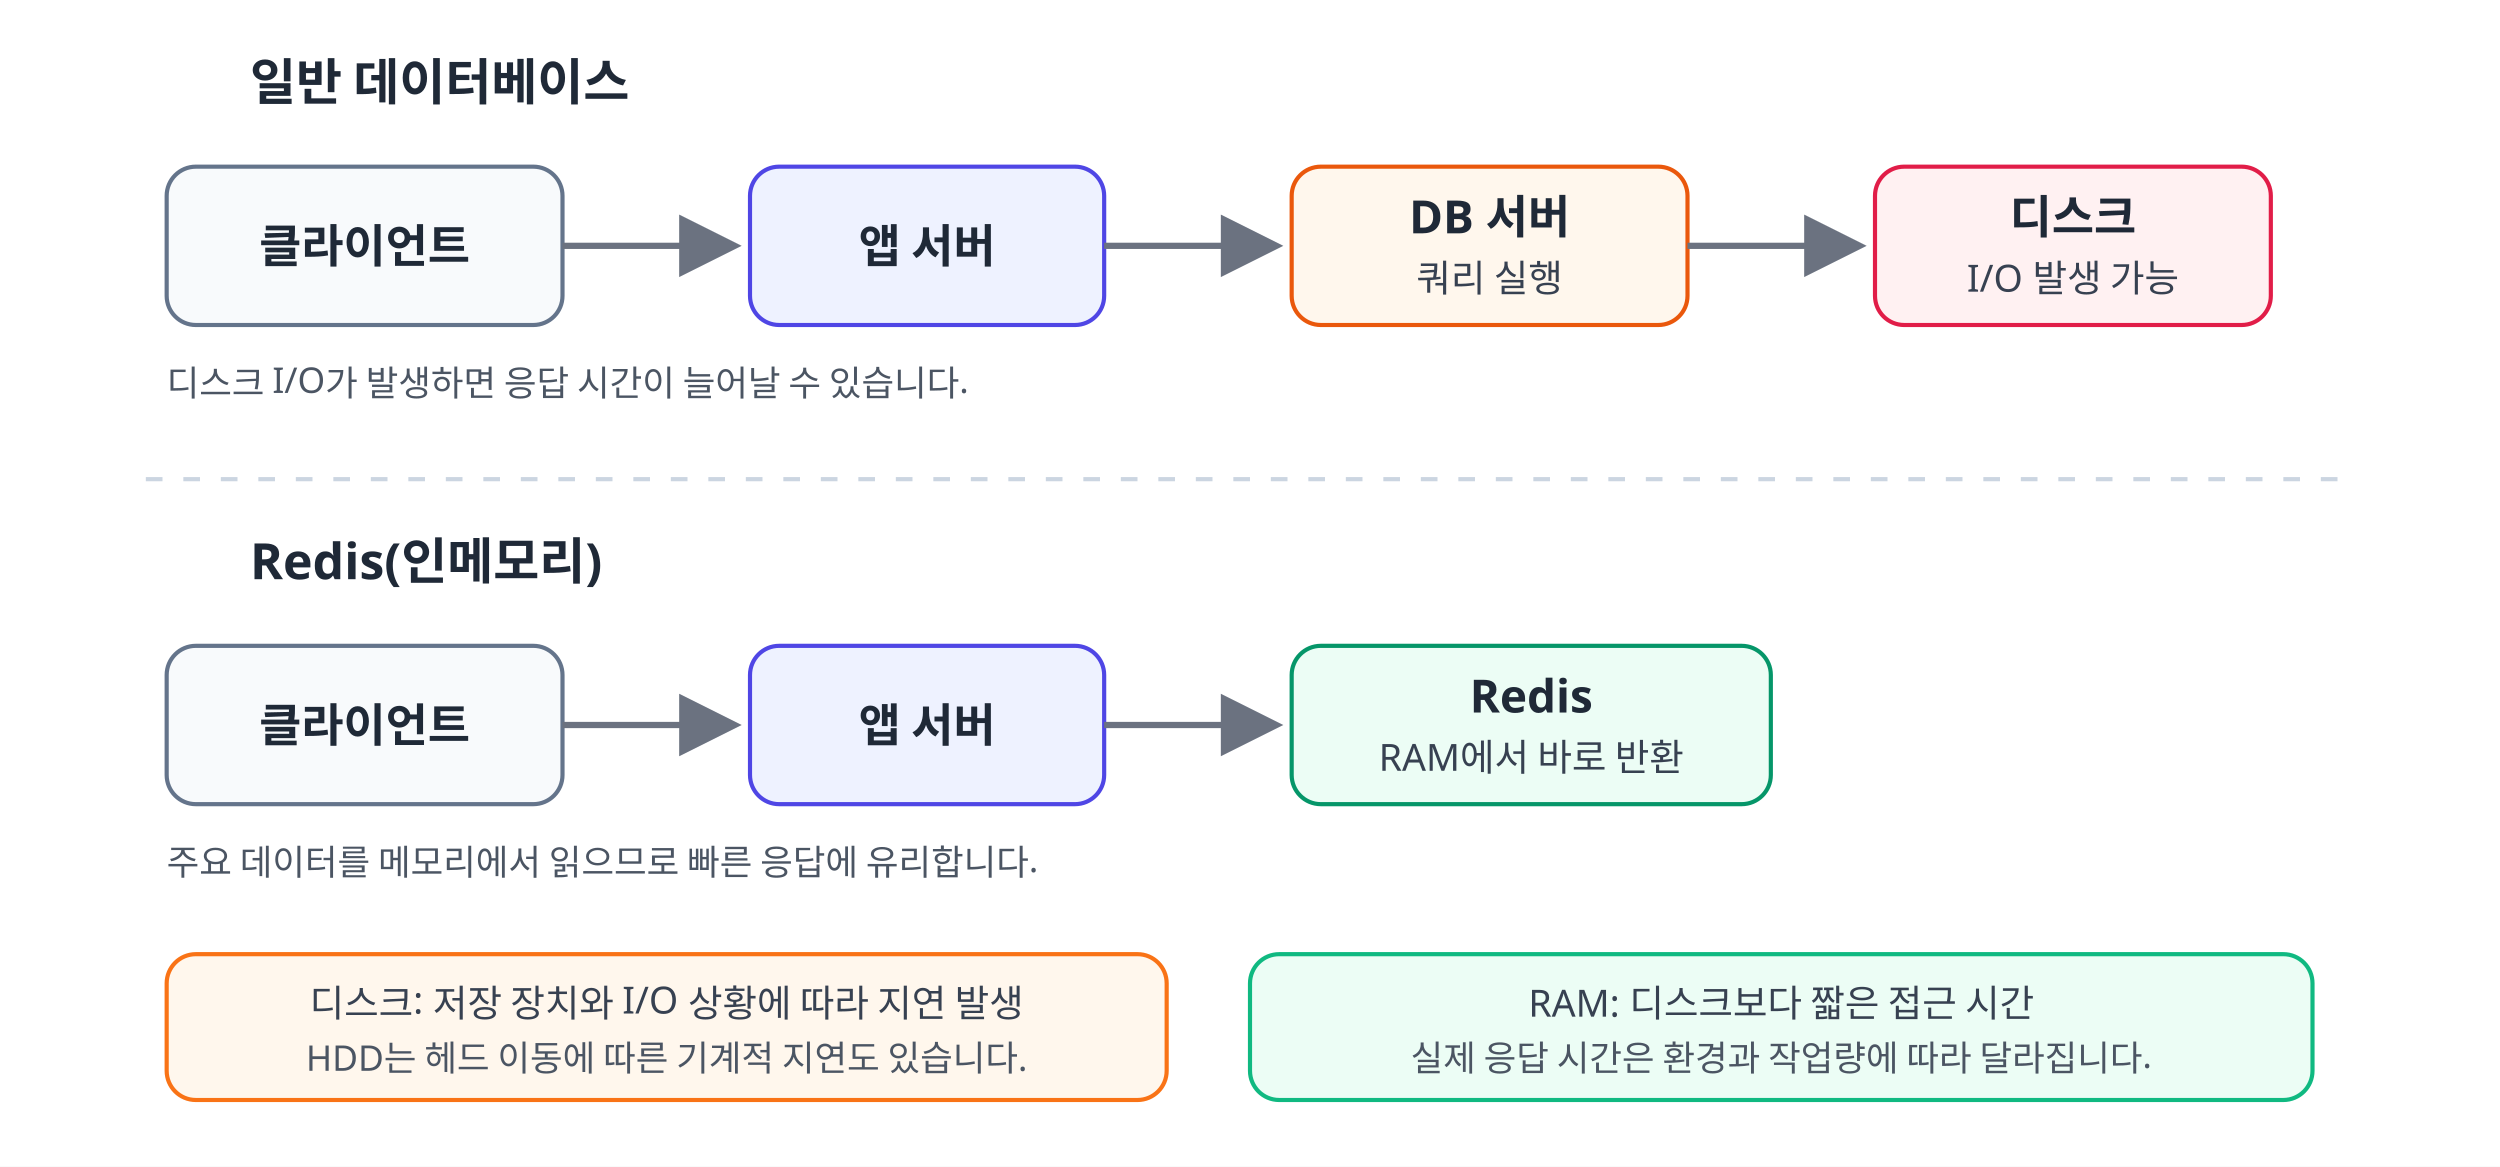
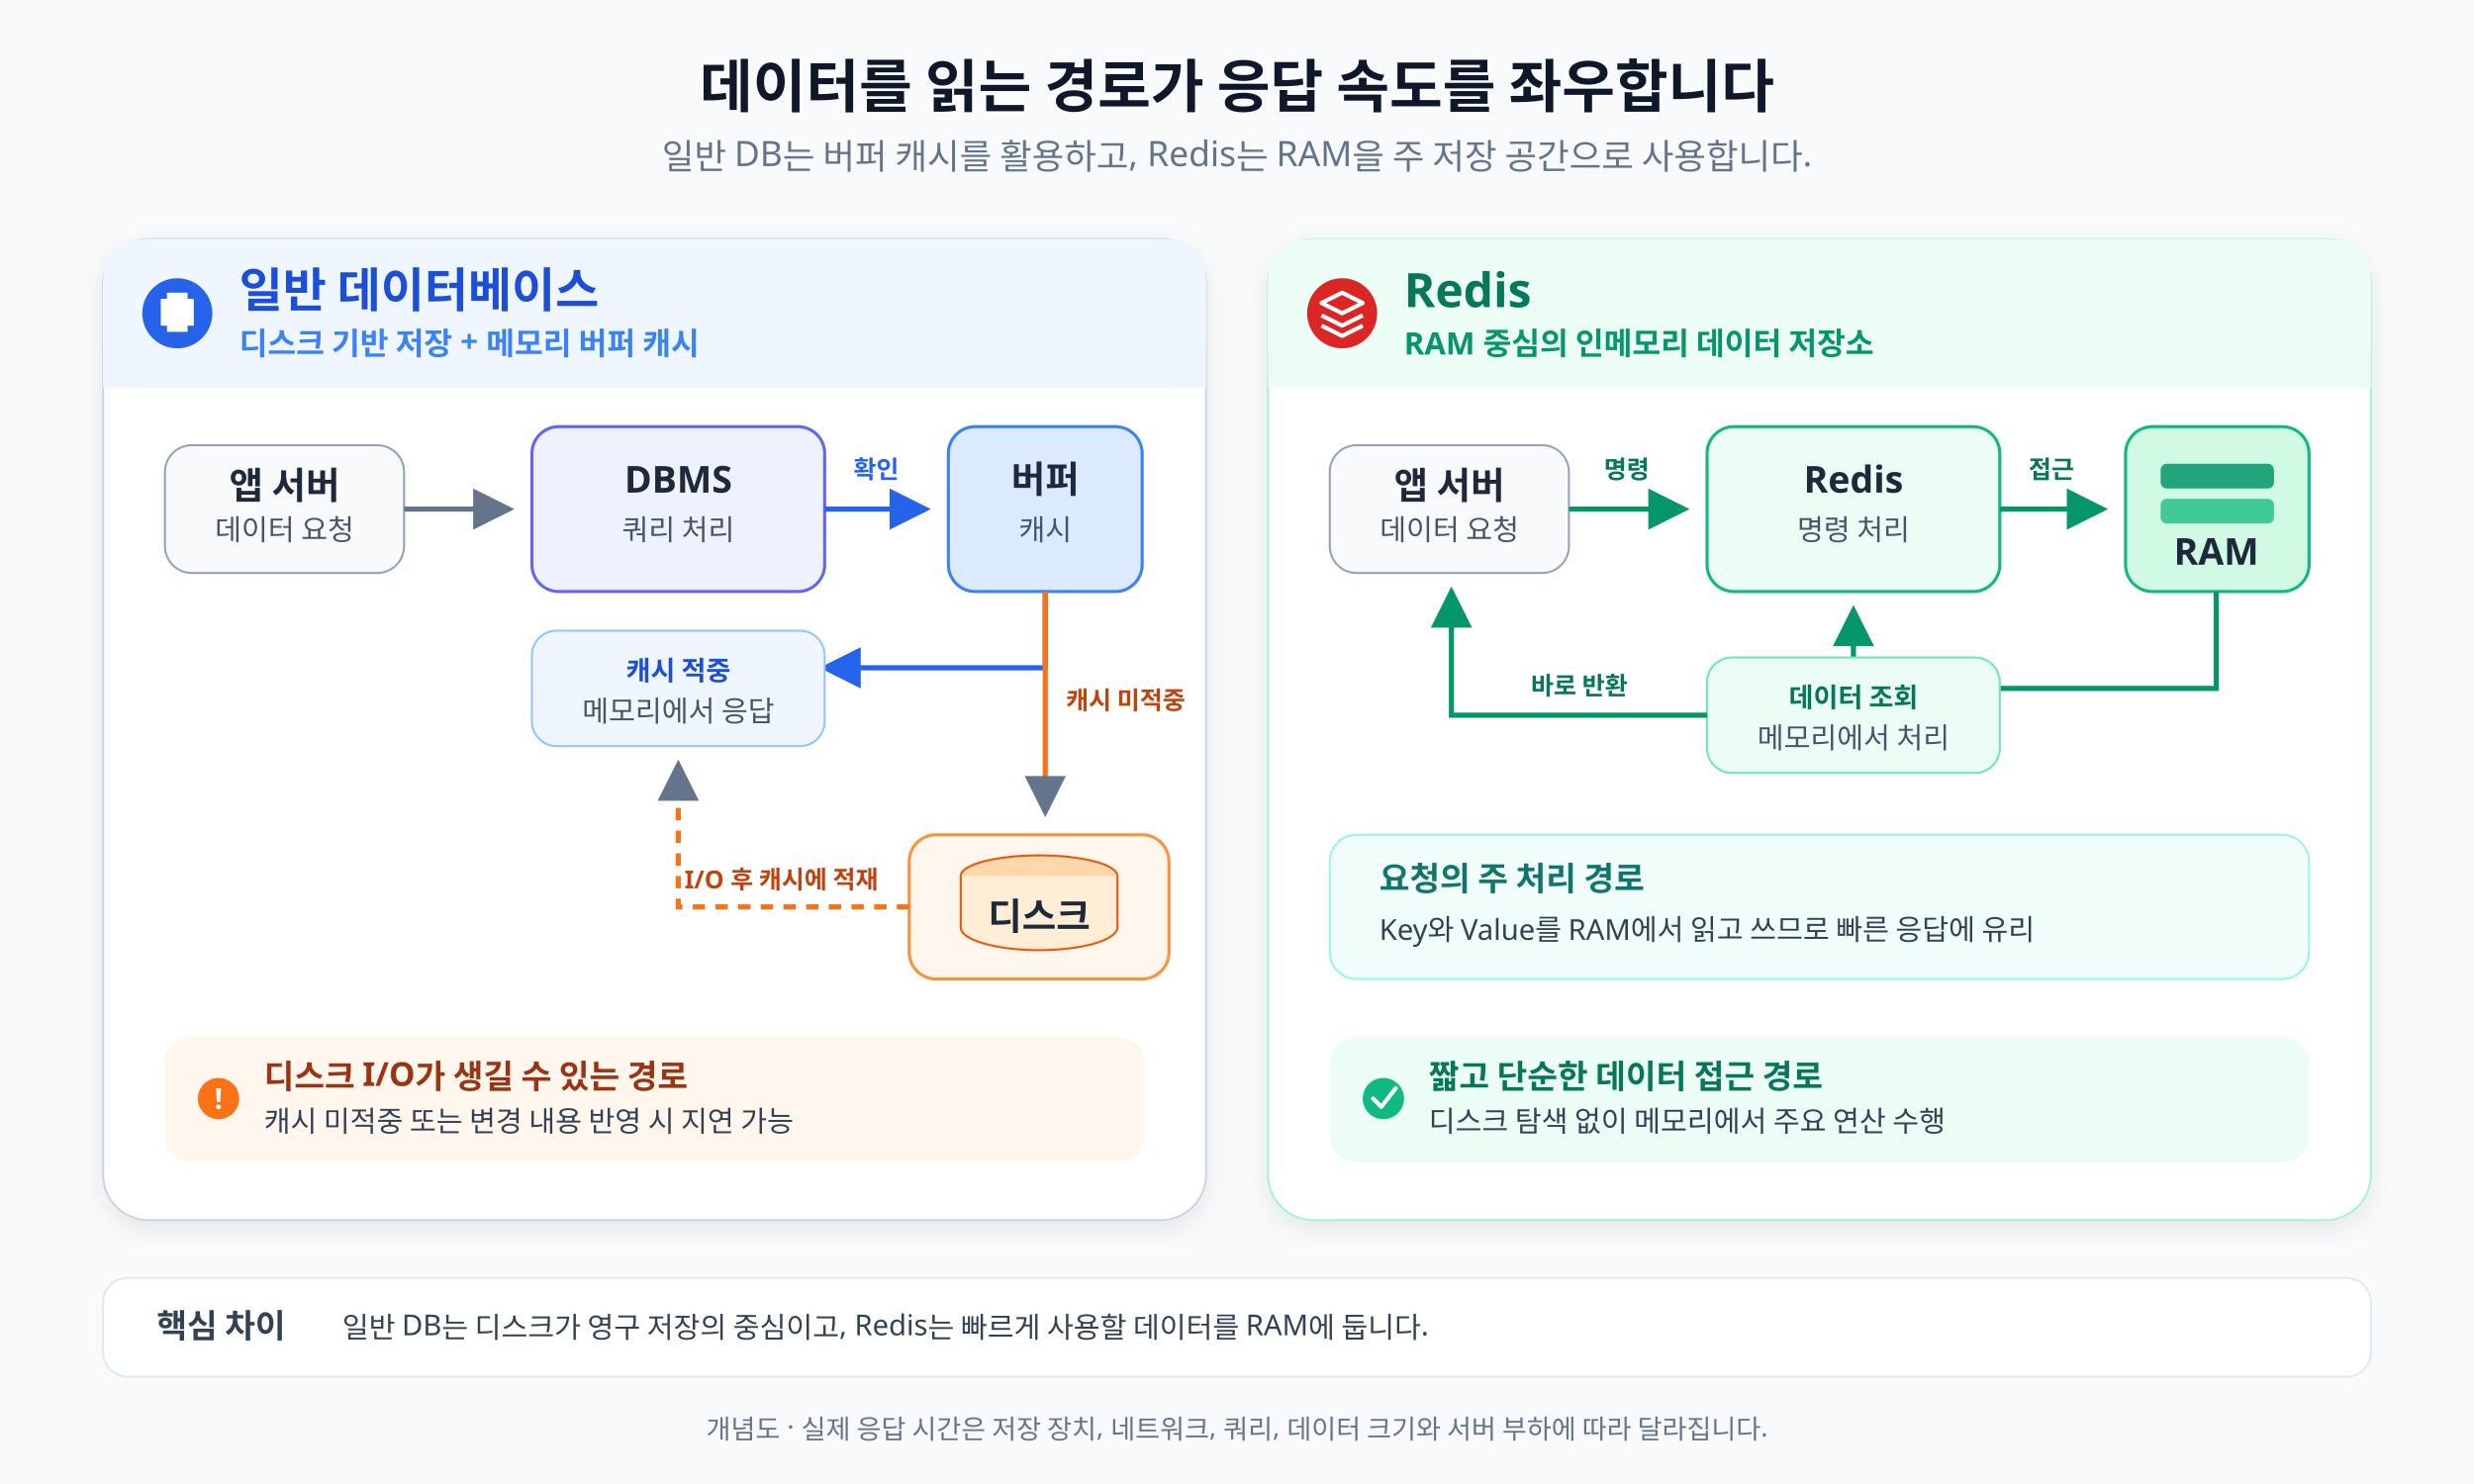
- <svg xmlns="http://www.w3.org/2000/svg" width="1200" height="560" viewBox="0 0 1200 560" role="img" aria-labelledby="title description">
+ <svg xmlns="http://www.w3.org/2000/svg" width="1200" height="720" viewBox="0 0 1200 720" role="img" aria-labelledby="title description">
  <defs>
-     <marker id="arrow" markerWidth="10" markerHeight="10" refX="8" refY="5" orient="auto">
-       <path d="M0,0 L10,5 L0,10 Z" fill="#6b7280" />
+     <filter id="shadow" x="-10%" y="-10%" width="120%" height="130%">
+       <feDropShadow dx="0" dy="4" stdDeviation="6" flood-color="#0f172a" flood-opacity="0.08" />
+     </filter>
+     <marker id="arrow-slate" markerWidth="8" markerHeight="8" refX="7" refY="4" orient="auto">
+       <path d="M0 0L8 4L0 8Z" fill="#64748b" />
+     </marker>
+     <marker id="arrow-blue" markerWidth="8" markerHeight="8" refX="7" refY="4" orient="auto">
+       <path d="M0 0L8 4L0 8Z" fill="#2563eb" />
+     </marker>
+     <marker id="arrow-green" markerWidth="8" markerHeight="8" refX="7" refY="4" orient="auto">
+       <path d="M0 0L8 4L0 8Z" fill="#059669" />
    </marker>
    <style>
-       .title { font: 700 24px 'Noto Sans KR', 'Apple SD Gothic Neo', sans-serif; fill: #1f2937; }
-       .label { font: 600 22px 'Noto Sans KR', 'Apple SD Gothic Neo', sans-serif; fill: #1f2937; }
-       .small { font: 500 18px 'Noto Sans KR', 'Apple SD Gothic Neo', sans-serif; fill: #374151; }
-       .note { font: 500 17px 'Noto Sans KR', 'Apple SD Gothic Neo', sans-serif; fill: #4b5563; }
-       .arrow { stroke: #6b7280; stroke-width: 3; fill: none; marker-end: url(#arrow); }
-       .box { stroke-width: 2; rx: 14; }
+       text { font-family: 'Noto Sans KR', 'Apple SD Gothic Neo', 'Malgun Gothic', sans-serif; }
+       .heading { font-size: 28px; font-weight: 800; fill: #0f172a; }
+       .subtitle { font-size: 17px; font-weight: 500; fill: #64748b; }
+       .card-title { font-size: 23px; font-weight: 800; }
+       .card-subtitle { font-size: 15px; font-weight: 600; }
+       .box-title { font-size: 18px; font-weight: 700; fill: #1e293b; }
+       .box-copy { font-size: 14px; font-weight: 500; fill: #475569; }
+       .badge { font-size: 13px; font-weight: 700; }
+       .summary-title { font-size: 16px; font-weight: 800; }
+       .summary-copy { font-size: 14px; font-weight: 500; fill: #334155; }
+       .footnote { font-size: 13px; font-weight: 500; fill: #64748b; }
+       .flow-label { font-size: 12px; font-weight: 700; }
    </style>
  </defs>
-   <rect width="1200" height="560" fill="#ffffff" />
-   <text x="120" y="48" class="title">일반 데이터베이스</text>
-   <rect x="80" y="80" width="190" height="76" class="box" fill="#f8fafc" stroke="#64748b" />
-   <text x="175" y="126" text-anchor="middle" class="label">클라이언트</text>
-   <path d="M270 118 H350" class="arrow" />
-   <rect x="360" y="80" width="170" height="76" class="box" fill="#eef2ff" stroke="#4f46e5" />
-   <text x="445" y="126" text-anchor="middle" class="label">앱 서버</text>
-   <path d="M530 118 H610" class="arrow" />
-   <rect x="620" y="80" width="190" height="76" class="box" fill="#fff7ed" stroke="#ea580c" />
-   <text x="715" y="112" text-anchor="middle" class="label">DB 서버</text>
-   <text x="715" y="140" text-anchor="middle" class="small">쿼리 실행</text>
-   <path d="M810 118 H890" class="arrow" />
-   <rect x="900" y="80" width="190" height="76" class="box" fill="#fff1f2" stroke="#e11d48" />
-   <text x="995" y="112" text-anchor="middle" class="label">디스크</text>
-   <text x="995" y="140" text-anchor="middle" class="small">I/O 발생 가능</text>
-   <text x="80" y="190" class="note">디스크 I/O가 발생하면 응답 시간이 늘어날 수 있습니다.</text>
-   <line x1="70" y1="230" x2="1130" y2="230" stroke="#cbd5e1" stroke-width="2" stroke-dasharray="8 10" />
-   <text x="120" y="278" class="title">Redis(인메모리)</text>
-   <rect x="80" y="310" width="190" height="76" class="box" fill="#f8fafc" stroke="#64748b" />
-   <text x="175" y="356" text-anchor="middle" class="label">클라이언트</text>
-   <path d="M270 348 H350" class="arrow" />
-   <rect x="360" y="310" width="170" height="76" class="box" fill="#eef2ff" stroke="#4f46e5" />
-   <text x="445" y="356" text-anchor="middle" class="label">앱 서버</text>
-   <path d="M530 348 H610" class="arrow" />
-   <rect x="620" y="310" width="230" height="76" class="box" fill="#ecfdf5" stroke="#059669" />
-   <text x="735" y="342" text-anchor="middle" class="label">Redis</text>
-   <text x="735" y="370" text-anchor="middle" class="small">RAM에서 바로 반환</text>
-   <text x="80" y="420" class="note">주요 데이터를 메모리에서 읽으므로 빠른 응답에 유리합니다.</text>
-   <rect x="80" y="458" width="480" height="70" class="box" fill="#fff7ed" stroke="#f97316" />
-   <text x="320" y="488" text-anchor="middle" class="small">디스크: 저장 장치와 I/O 상황에 따라 지연 발생</text>
-   <text x="320" y="514" text-anchor="middle" class="note">HDD는 헤드 이동에 따른 기계적 지연도 있습니다.</text>
-   <rect x="600" y="458" width="510" height="70" class="box" fill="#ecfdf5" stroke="#10b981" />
-   <text x="855" y="488" text-anchor="middle" class="small">RAM: 디스크보다 짧은 접근 시간</text>
-   <text x="855" y="514" text-anchor="middle" class="note">실제 응답 시간은 환경과 작업량에 따라 달라집니다.</text>
+   <rect width="1200" height="720" fill="#f8fafc" />
+   <text x="600" y="52" text-anchor="middle" class="heading">데이터를 읽는 경로가 응답 속도를 좌우합니다</text>
+   <text x="600" y="82" text-anchor="middle" class="subtitle">일반 DB는 버퍼 캐시를 활용하고, Redis는 RAM을 주 저장 공간으로 사용합니다.</text>
+   <g filter="url(#shadow)">
+     <rect x="50" y="116" width="535" height="476" rx="22" fill="#ffffff" stroke="#cbd5e1" />
+   </g>
+   <rect x="50" y="116" width="535" height="72" rx="22" fill="#eff6ff" />
+   <path d="M50 166V138Q50 116 72 116H563Q585 116 585 138V188H50Z" fill="#eff6ff" />
+   <circle cx="86" cy="152" r="17" fill="#2563eb" />
+   <path d="M78 145h16v13H78zM81 142h10v3H81zM81 158h10v3H81z" fill="#ffffff" />
+   <text x="116" y="149" class="card-title" fill="#1d4ed8">일반 데이터베이스</text>
+   <text x="116" y="172" class="card-subtitle" fill="#3b82f6">디스크 기반 저장 + 메모리 버퍼 캐시</text>
+   <rect x="80" y="216" width="116" height="62" rx="13" fill="#f8fafc" stroke="#94a3b8" />
+   <text x="138" y="242" text-anchor="middle" class="box-title">앱 서버</text>
+   <text x="138" y="262" text-anchor="middle" class="box-copy">데이터 요청</text>
+   <line x1="196" y1="247" x2="247" y2="247" stroke="#64748b" stroke-width="2.5" marker-end="url(#arrow-slate)" />
+   <rect x="258" y="207" width="142" height="80" rx="13" fill="#eef2ff" stroke="#6366f1" stroke-width="1.5" />
+   <text x="329" y="239" text-anchor="middle" class="box-title">DBMS</text>
+   <text x="329" y="262" text-anchor="middle" class="box-copy">쿼리 처리</text>
+   <line x1="400" y1="247" x2="449" y2="247" stroke="#2563eb" stroke-width="2.5" marker-end="url(#arrow-blue)" />
+   <text x="425" y="232" text-anchor="middle" class="flow-label" fill="#2563eb">확인</text>
+   <rect x="460" y="207" width="94" height="80" rx="13" fill="#dbeafe" stroke="#3b82f6" stroke-width="1.5" />
+   <text x="507" y="239" text-anchor="middle" class="box-title">버퍼</text>
+   <text x="507" y="262" text-anchor="middle" class="box-copy">캐시</text>
+   <path d="M507 287V324H400" fill="none" stroke="#2563eb" stroke-width="2.5" marker-end="url(#arrow-blue)" />
+   <rect x="258" y="306" width="142" height="56" rx="12" fill="#eff6ff" stroke="#93c5fd" />
+   <text x="329" y="330" text-anchor="middle" class="badge" fill="#1d4ed8">캐시 적중</text>
+   <text x="329" y="350" text-anchor="middle" class="box-copy">메모리에서 응답</text>
+   <path d="M507 287V394" fill="none" stroke="#f97316" stroke-width="2.5" marker-end="url(#arrow-slate)" />
+   <text x="517" y="344" class="flow-label" fill="#c2410c">캐시 미적중</text>
+   <rect x="441" y="405" width="126" height="70" rx="13" fill="#fff7ed" stroke="#fb923c" stroke-width="1.5" />
+   <ellipse cx="504" cy="425" rx="38" ry="10" fill="#fed7aa" stroke="#ea580c" />
+   <path d="M466 425v25c0 6 17 11 38 11s38-5 38-11v-25" fill="#ffedd5" stroke="#ea580c" />
+   <text x="504" y="451" text-anchor="middle" class="box-title" fill="#9a3412">디스크</text>
+   <path d="M441 440H329V371" fill="none" stroke="#f97316" stroke-width="2.5" stroke-dasharray="6 5" marker-end="url(#arrow-slate)" />
+   <text x="379" y="431" text-anchor="middle" class="flow-label" fill="#c2410c">I/O 후 캐시에 적재</text>
+   <rect x="80" y="503" width="475" height="61" rx="13" fill="#fff7ed" />
+   <circle cx="106" cy="533" r="10" fill="#f97316" />
+   <text x="106" y="538" text-anchor="middle" font-size="14" font-weight="800" fill="#ffffff">!</text>
+   <text x="128" y="528" class="summary-title" fill="#9a3412">디스크 I/O가 생길 수 있는 경로</text>
+   <text x="128" y="549" class="summary-copy">캐시 미적중 또는 변경 내용 반영 시 지연 가능</text>
+   <g filter="url(#shadow)">
+     <rect x="615" y="116" width="535" height="476" rx="22" fill="#ffffff" stroke="#a7f3d0" />
+   </g>
+   <rect x="615" y="116" width="535" height="72" rx="22" fill="#ecfdf5" />
+   <path d="M615 166V138Q615 116 637 116H1128Q1150 116 1150 138V188H615Z" fill="#ecfdf5" />
+   <circle cx="651" cy="152" r="17" fill="#dc2626" />
+   <path d="M641 147l10-5 10 5-10 5zM641 153l10 5 10-5M641 158l10 5 10-5" fill="none" stroke="#ffffff" stroke-width="2" stroke-linejoin="round" />
+   <text x="681" y="149" class="card-title" fill="#047857">Redis</text>
+   <text x="681" y="172" class="card-subtitle" fill="#059669">RAM 중심의 인메모리 데이터 저장소</text>
+   <rect x="645" y="216" width="116" height="62" rx="13" fill="#f8fafc" stroke="#94a3b8" />
+   <text x="703" y="242" text-anchor="middle" class="box-title">앱 서버</text>
+   <text x="703" y="262" text-anchor="middle" class="box-copy">데이터 요청</text>
+   <line x1="761" y1="247" x2="817" y2="247" stroke="#059669" stroke-width="2.5" marker-end="url(#arrow-green)" />
+   <text x="789" y="232" text-anchor="middle" class="flow-label" fill="#047857">명령</text>
+   <rect x="828" y="207" width="142" height="80" rx="13" fill="#ecfdf5" stroke="#10b981" stroke-width="1.5" />
+   <text x="899" y="239" text-anchor="middle" class="box-title">Redis</text>
+   <text x="899" y="262" text-anchor="middle" class="box-copy">명령 처리</text>
+   <line x1="970" y1="247" x2="1020" y2="247" stroke="#059669" stroke-width="2.5" marker-end="url(#arrow-green)" />
+   <text x="995" y="232" text-anchor="middle" class="flow-label" fill="#047857">접근</text>
+   <rect x="1031" y="207" width="89" height="80" rx="13" fill="#d1fae5" stroke="#10b981" stroke-width="1.5" />
+   <rect x="1048" y="225" width="55" height="12" rx="3" fill="#059669" opacity="0.85" />
+   <rect x="1048" y="242" width="55" height="12" rx="3" fill="#10b981" opacity="0.75" />
+   <text x="1075" y="274" text-anchor="middle" class="box-title">RAM</text>
+   <path d="M1075 287V334H899V296" fill="none" stroke="#059669" stroke-width="2.5" marker-end="url(#arrow-green)" />
+   <rect x="828" y="319" width="142" height="56" rx="12" fill="#ecfdf5" stroke="#6ee7b7" />
+   <text x="899" y="343" text-anchor="middle" class="badge" fill="#047857">데이터 조회</text>
+   <text x="899" y="363" text-anchor="middle" class="box-copy">메모리에서 처리</text>
+   <path d="M828 347H704V287" fill="none" stroke="#059669" stroke-width="2.5" marker-end="url(#arrow-green)" />
+   <text x="766" y="337" text-anchor="middle" class="flow-label" fill="#047857">바로 반환</text>
+   <rect x="645" y="405" width="475" height="70" rx="13" fill="#f0fdfa" stroke="#99f6e4" />
+   <text x="669" y="432" class="summary-title" fill="#0f766e">요청의 주 처리 경로</text>
+   <text x="669" y="456" class="summary-copy">Key와 Value를 RAM에서 읽고 쓰므로 빠른 응답에 유리</text>
+   <rect x="645" y="503" width="475" height="61" rx="13" fill="#ecfdf5" />
+   <circle cx="671" cy="533" r="10" fill="#10b981" />
+   <path d="M666 533l4 4 7-9" fill="none" stroke="#ffffff" stroke-width="2" stroke-linecap="round" stroke-linejoin="round" />
+   <text x="693" y="528" class="summary-title" fill="#047857">짧고 단순한 데이터 접근 경로</text>
+   <text x="693" y="549" class="summary-copy">디스크 탐색 없이 메모리에서 주요 연산 수행</text>
+   <rect x="50" y="620" width="1100" height="48" rx="12" fill="#ffffff" stroke="#e2e8f0" />
+   <text x="76" y="649" class="summary-title" fill="#334155">핵심 차이</text>
+   <text x="166" y="649" class="summary-copy">일반 DB는 디스크가 영구 저장의 중심이고, Redis는 빠르게 사용할 데이터를 RAM에 둡니다.</text>
+   <text x="600" y="698" text-anchor="middle" class="footnote">개념도 · 실제 응답 시간은 저장 장치, 네트워크, 쿼리, 데이터 크기와 서버 부하에 따라 달라집니다.</text>
</svg>
